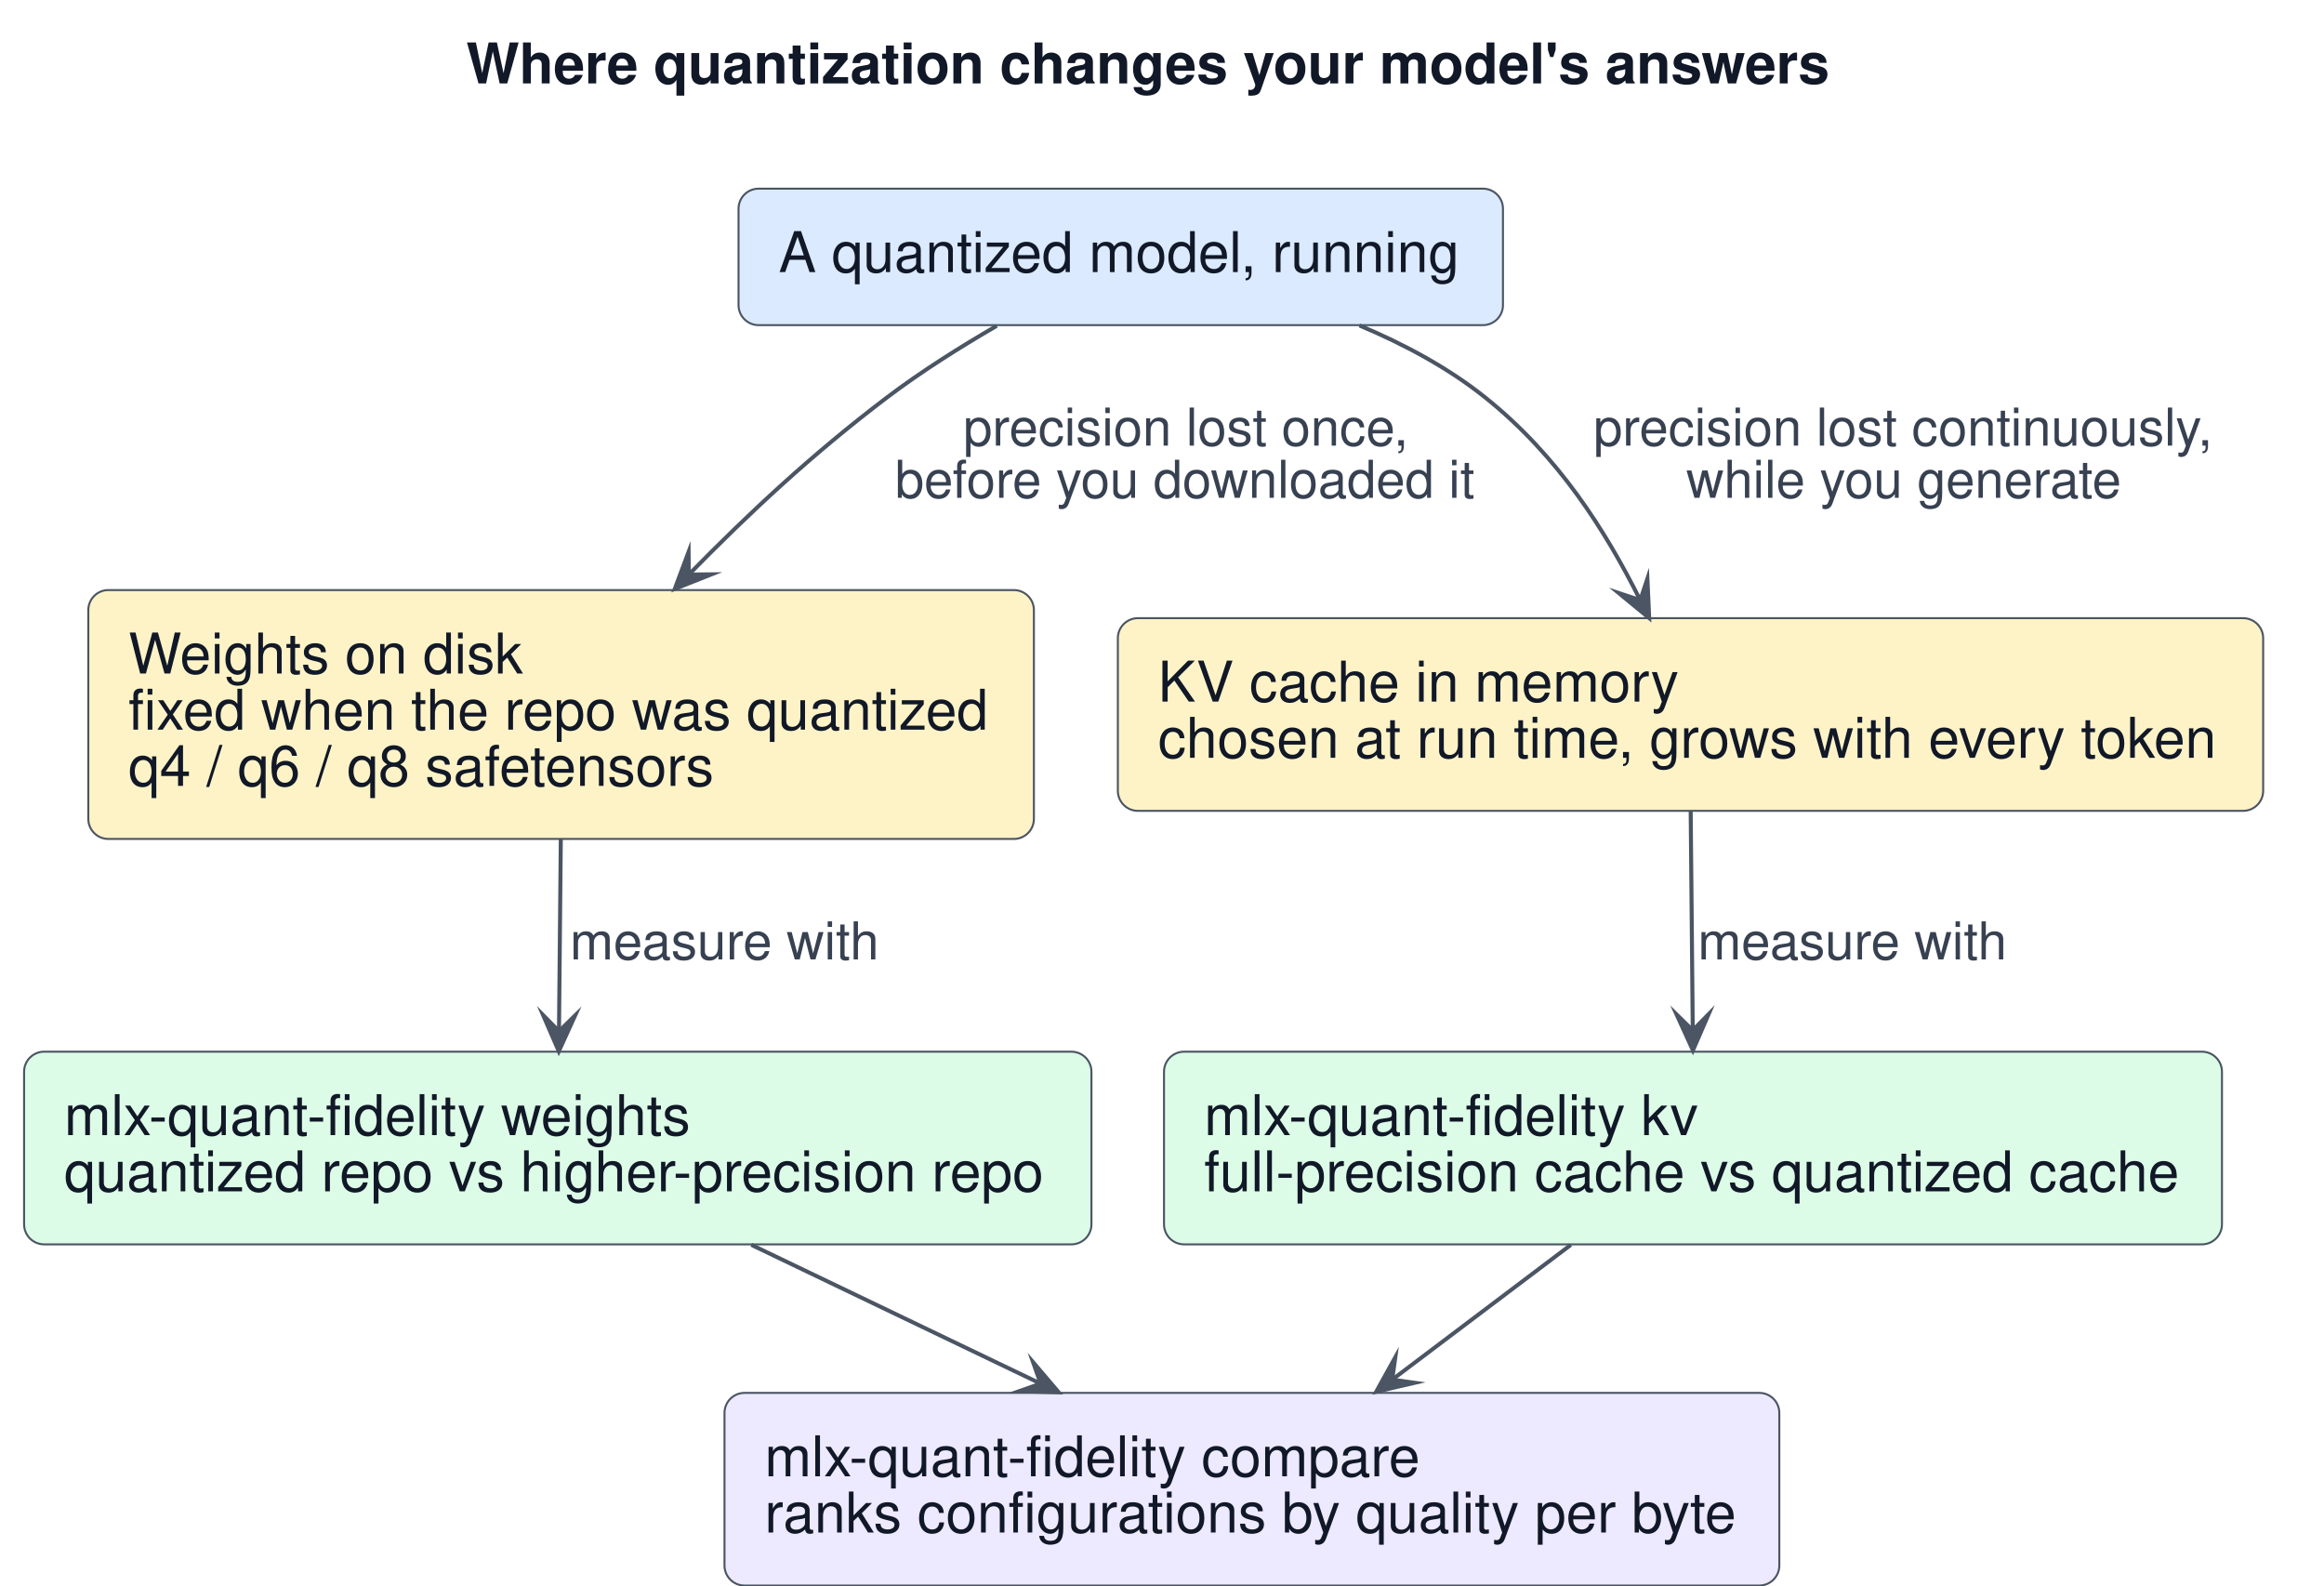
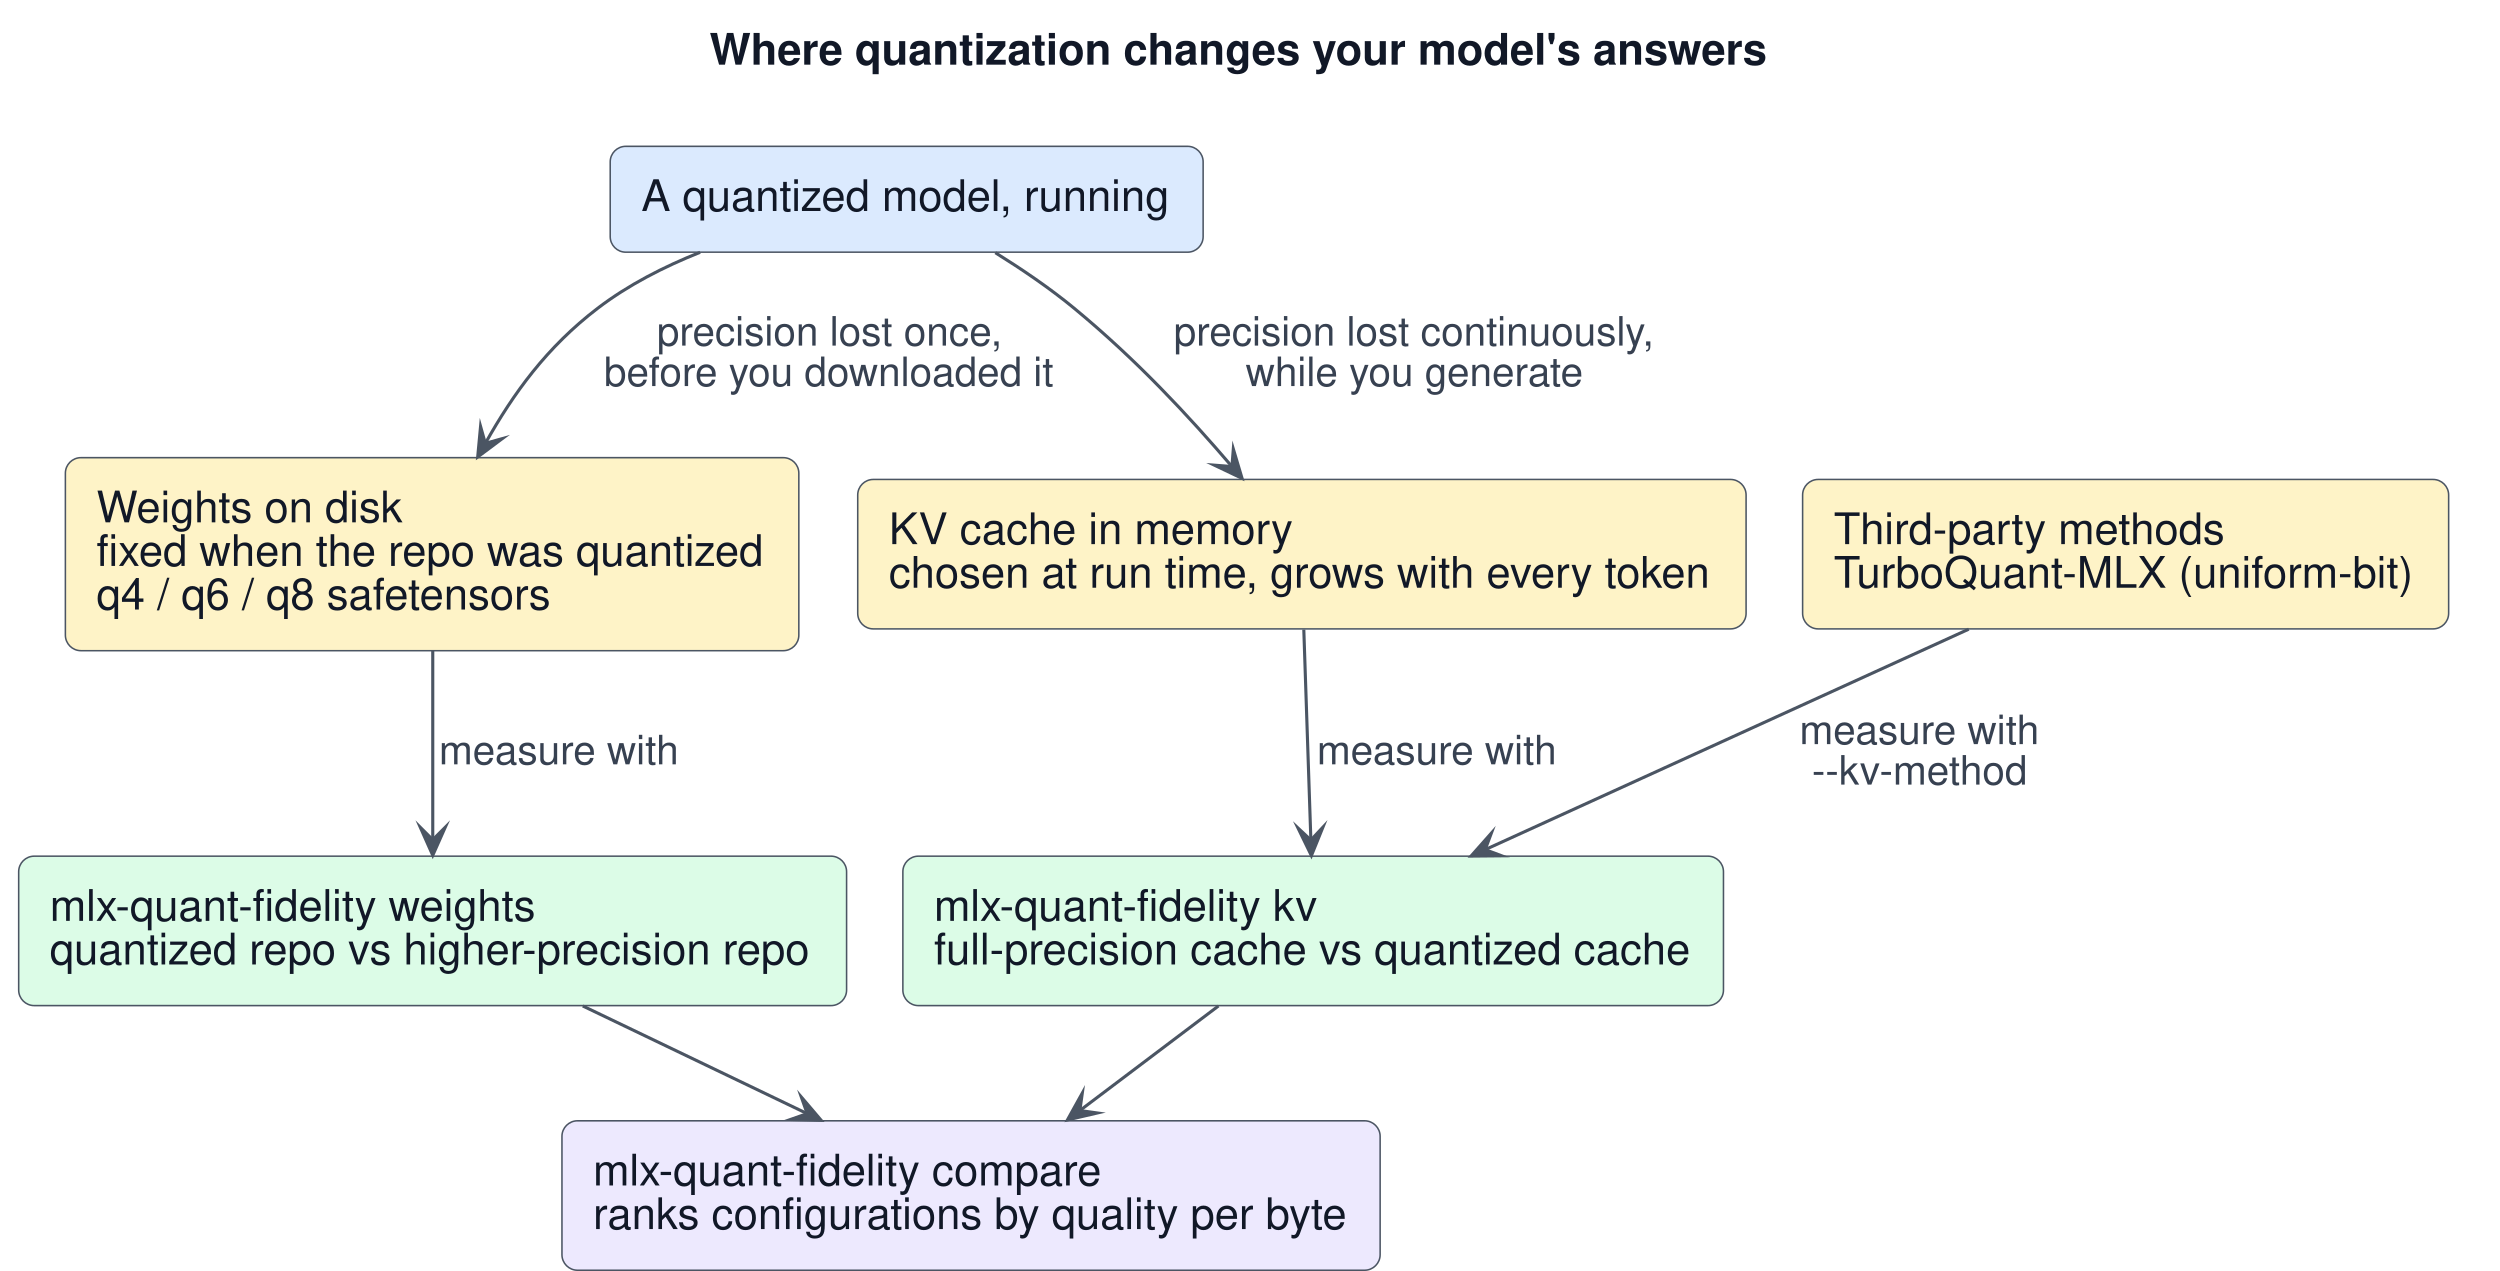
- <svg xmlns="http://www.w3.org/2000/svg" contentStyleType="text/css" data-diagram-type="DESCRIPTION" height="395px" preserveAspectRatio="none" style="width:579px;height:395px;background:#FFFFFF;" version="1.1" viewBox="0 0 579 395" width="579px" zoomAndPan="magnify">
+ <svg xmlns="http://www.w3.org/2000/svg" contentStyleType="text/css" data-diagram-type="DESCRIPTION" height="408px" preserveAspectRatio="none" style="width:803px;height:408px;background:#FFFFFF;" version="1.1" viewBox="0 0 803 408" width="803px" zoomAndPan="magnify">
  <defs />
  <g>
    <g class="title" data-source-line="1">
-       <text fill="#111827" font-family="Helvetica" font-size="14" font-weight="700" lengthAdjust="spacing" textLength="340.184" x="116.158" y="20.78">Where quantization changes your model's answers</text>
+       <text fill="#111827" font-family="Helvetica" font-size="14" font-weight="700" lengthAdjust="spacing" textLength="340.184" x="227.908" y="20.78">Where quantization changes your model's answers</text>
    </g>
    <g class="entity" data-qualified-name="model" data-source-line="18" id="ent0001">
-       <rect fill="#DBEAFE" height="34" rx="5" ry="5" style="stroke:#4B5563;stroke-width:0.5;" width="190.447" x="184" y="47" />
-       <text fill="#111827" font-family="Helvetica" font-size="14" lengthAdjust="spacing" textLength="170.447" x="194" y="67.78">A quantized model, running</text>
+       <rect fill="#DBEAFE" height="34" rx="5" ry="5" style="stroke:#4B5563;stroke-width:0.5;" width="190.447" x="196" y="47" />
+       <text fill="#111827" font-family="Helvetica" font-size="14" lengthAdjust="spacing" textLength="170.447" x="206" y="67.78">A quantized model, running</text>
    </g>
    <g class="entity" data-qualified-name="weights" data-source-line="20" id="ent0002">
-       <rect fill="#FEF3C7" height="62" rx="5" ry="5" style="stroke:#4B5563;stroke-width:0.5;" width="235.585" x="22" y="147" />
-       <text fill="#111827" font-family="Helvetica" font-size="14" lengthAdjust="spacing" textLength="98.82" x="32" y="167.78">Weights on disk</text>
-       <text fill="#111827" font-family="Helvetica" font-size="14" lengthAdjust="spacing" textLength="215.585" x="32" y="181.78">fixed when the repo was quantized</text>
-       <text fill="#111827" font-family="Helvetica" font-size="14" lengthAdjust="spacing" textLength="146.316" x="32" y="195.78">q4 / q6 / q8 safetensors</text>
+       <rect fill="#FEF3C7" height="62" rx="5" ry="5" style="stroke:#4B5563;stroke-width:0.5;" width="235.585" x="21" y="147" />
+       <text fill="#111827" font-family="Helvetica" font-size="14" lengthAdjust="spacing" textLength="98.82" x="31" y="167.78">Weights on disk</text>
+       <text fill="#111827" font-family="Helvetica" font-size="14" lengthAdjust="spacing" textLength="215.585" x="31" y="181.78">fixed when the repo was quantized</text>
+       <text fill="#111827" font-family="Helvetica" font-size="14" lengthAdjust="spacing" textLength="146.316" x="31" y="195.78">q4 / q6 / q8 safetensors</text>
    </g>
    <g class="entity" data-qualified-name="kv" data-source-line="21" id="ent0003">
-       <rect fill="#FEF3C7" height="48" rx="5" ry="5" style="stroke:#4B5563;stroke-width:0.5;" width="285.344" x="278.5" y="154" />
-       <text fill="#111827" font-family="Helvetica" font-size="14" lengthAdjust="spacing" textLength="129.158" x="288.5" y="174.78">KV cache in memory</text>
-       <text fill="#111827" font-family="Helvetica" font-size="14" lengthAdjust="spacing" textLength="265.344" x="288.5" y="188.78">chosen at run time, grows with every token</text>
+       <rect fill="#FEF3C7" height="48" rx="5" ry="5" style="stroke:#4B5563;stroke-width:0.5;" width="285.344" x="275.5" y="154" />
+       <text fill="#111827" font-family="Helvetica" font-size="14" lengthAdjust="spacing" textLength="129.158" x="285.5" y="174.78">KV cache in memory</text>
+       <text fill="#111827" font-family="Helvetica" font-size="14" lengthAdjust="spacing" textLength="265.344" x="285.5" y="188.78">chosen at run time, grows with every token</text>
    </g>
-     <g class="entity" data-qualified-name="cmdw" data-source-line="23" id="ent0004">
-       <rect fill="#DCFCE7" height="48" rx="5" ry="5" style="stroke:#4B5563;stroke-width:0.5;" width="265.923" x="6" y="262" />
-       <text fill="#111827" font-family="Helvetica" font-size="14" lengthAdjust="spacing" textLength="157.172" x="16" y="282.78">mlx-quant-fidelity weights</text>
-       <text fill="#111827" font-family="Helvetica" font-size="14" lengthAdjust="spacing" textLength="245.923" x="16" y="296.78">quantized repo vs higher-precision repo</text>
+     <g class="entity" data-qualified-name="tpm" data-source-line="22" id="ent0004">
+       <rect fill="#FEF3C7" height="48" rx="5" ry="5" style="stroke:#4B5563;stroke-width:0.5;" width="207.503" x="579" y="154" />
+       <text fill="#111827" font-family="Helvetica" font-size="14" lengthAdjust="spacing" textLength="125.269" x="589" y="174.78">Third-party methods</text>
+       <text fill="#111827" font-family="Helvetica" font-size="14" lengthAdjust="spacing" textLength="187.503" x="589" y="188.78">TurboQuant-MLX (uniform-bit)</text>
    </g>
-     <g class="entity" data-qualified-name="cmdk" data-source-line="24" id="ent0005">
-       <rect fill="#DCFCE7" height="48" rx="5" ry="5" style="stroke:#4B5563;stroke-width:0.5;" width="263.578" x="290" y="262" />
-       <text fill="#111827" font-family="Helvetica" font-size="14" lengthAdjust="spacing" textLength="123.703" x="300" y="282.78">mlx-quant-fidelity kv</text>
-       <text fill="#111827" font-family="Helvetica" font-size="14" lengthAdjust="spacing" textLength="243.578" x="300" y="296.78">full-precision cache vs quantized cache</text>
+     <g class="entity" data-qualified-name="cmdw" data-source-line="24" id="ent0005">
+       <rect fill="#DCFCE7" height="48" rx="5" ry="5" style="stroke:#4B5563;stroke-width:0.5;" width="265.923" x="6" y="275" />
+       <text fill="#111827" font-family="Helvetica" font-size="14" lengthAdjust="spacing" textLength="157.172" x="16" y="295.78">mlx-quant-fidelity weights</text>
+       <text fill="#111827" font-family="Helvetica" font-size="14" lengthAdjust="spacing" textLength="245.923" x="16" y="309.78">quantized repo vs higher-precision repo</text>
    </g>
-     <g class="entity" data-qualified-name="cmdc" data-source-line="25" id="ent0006">
-       <rect fill="#EDE9FE" height="48" rx="5" ry="5" style="stroke:#4B5563;stroke-width:0.5;" width="262.799" x="180.5" y="347" />
-       <text fill="#111827" font-family="Helvetica" font-size="14" lengthAdjust="spacing" textLength="164.172" x="190.5" y="367.78">mlx-quant-fidelity compare</text>
-       <text fill="#111827" font-family="Helvetica" font-size="14" lengthAdjust="spacing" textLength="242.799" x="190.5" y="381.78">ranks configurations by quality per byte</text>
+     <g class="entity" data-qualified-name="cmdk" data-source-line="25" id="ent0006">
+       <rect fill="#DCFCE7" height="48" rx="5" ry="5" style="stroke:#4B5563;stroke-width:0.5;" width="263.578" x="290" y="275" />
+       <text fill="#111827" font-family="Helvetica" font-size="14" lengthAdjust="spacing" textLength="123.703" x="300" y="295.78">mlx-quant-fidelity kv</text>
+       <text fill="#111827" font-family="Helvetica" font-size="14" lengthAdjust="spacing" textLength="243.578" x="300" y="309.78">full-precision cache vs quantized cache</text>
    </g>
-     <g class="link" data-entity-1="ent0001" data-entity-2="ent0002" data-link-type="dependency" id="lnk7">
-       <polygon fill="#4B5563" points="168.111,146.705,177.268,143.079,171.611,143.135,171.555,137.478,168.111,146.705" style="stroke:#4B5563;stroke-width:1;stroke-linejoin:miter;stroke-miterlimit:10;" />
-       <path d="M248.327,81.172 C239.242,86.435 229.466,92.586 221,99 C202.171,113.265 186.546,127.901 171.611,143.135" fill="none" style="stroke:#4B5563;stroke-width:1;" />
-       <text fill="#374151" font-family="Helvetica" font-size="13" lengthAdjust="spacing" textLength="111.281" x="239.996" y="111.01">precision lost once,</text>
-       <text fill="#374151" font-family="Helvetica" font-size="13" lengthAdjust="spacing" textLength="145.273" x="223" y="124.01">before you downloaded it</text>
+     <g class="entity" data-qualified-name="cmdc" data-source-line="26" id="ent0007">
+       <rect fill="#EDE9FE" height="48" rx="5" ry="5" style="stroke:#4B5563;stroke-width:0.5;" width="262.799" x="180.5" y="360" />
+       <text fill="#111827" font-family="Helvetica" font-size="14" lengthAdjust="spacing" textLength="164.172" x="190.5" y="380.78">mlx-quant-fidelity compare</text>
+       <text fill="#111827" font-family="Helvetica" font-size="14" lengthAdjust="spacing" textLength="242.799" x="190.5" y="394.78">ranks configurations by quality per byte</text>
    </g>
-     <g class="link" data-entity-1="ent0001" data-entity-2="ent0003" data-link-type="dependency" id="lnk8">
-       <polygon fill="#4B5563" points="410.883,153.989,410.434,144.15,408.646,149.517,403.279,147.73,410.883,153.989" style="stroke:#4B5563;stroke-width:1;stroke-linejoin:miter;stroke-miterlimit:10;" />
-       <path d="M338.709,81.086 C349.799,85.742 360.781,91.626 370,99 C388.321,113.654 400.012,132.26 408.646,149.517" fill="none" style="stroke:#4B5563;stroke-width:1;" />
-       <text fill="#374151" font-family="Helvetica" font-size="13" lengthAdjust="spacing" textLength="155.359" x="397" y="111.01">precision lost continuously,</text>
-       <text fill="#374151" font-family="Helvetica" font-size="13" lengthAdjust="spacing" textLength="109.129" x="420.115" y="124.01">while you generate</text>
+     <g class="link" data-entity-1="ent0001" data-entity-2="ent0002" data-link-type="dependency" id="lnk8">
+       <polygon fill="#4B5563" points="153.44,146.774,161.333,140.885,155.887,142.415,154.358,136.969,153.44,146.774" style="stroke:#4B5563;stroke-width:1;stroke-linejoin:miter;stroke-miterlimit:10;" />
+       <path d="M224.873,81.042 C213.238,85.669 201.748,91.553 192,99 C175.608,111.523 164.96,126.255 155.887,142.415" fill="none" style="stroke:#4B5563;stroke-width:1;" />
+       <text fill="#374151" font-family="Helvetica" font-size="13" lengthAdjust="spacing" textLength="111.281" x="210.996" y="111.01">precision lost once,</text>
+       <text fill="#374151" font-family="Helvetica" font-size="13" lengthAdjust="spacing" textLength="145.273" x="194" y="124.01">before you downloaded it</text>
    </g>
-     <g class="link" data-entity-1="ent0002" data-entity-2="ent0004" data-link-type="dependency" id="lnk9">
-       <polygon fill="#4B5563" points="139.218,261.914,143.303,252.952,139.265,256.914,135.303,252.876,139.218,261.914" style="stroke:#4B5563;stroke-width:1;stroke-linejoin:miter;stroke-miterlimit:10;" />
-       <path d="M139.716,209.092 C139.558,225.863 139.411,241.423 139.265,256.914" fill="none" style="stroke:#4B5563;stroke-width:1;" />
-       <text fill="#374151" font-family="Helvetica" font-size="13" lengthAdjust="spacing" textLength="77.308" x="142" y="239.01">measure with</text>
+     <g class="link" data-entity-1="ent0001" data-entity-2="ent0003" data-link-type="dependency" id="lnk9">
+       <polygon fill="#4B5563" points="398.951,153.652,396.142,144.212,395.702,149.852,390.062,149.411,398.951,153.652" style="stroke:#4B5563;stroke-width:1;stroke-linejoin:miter;stroke-miterlimit:10;" />
+       <path d="M319.693,81.166 C328.156,86.43 337.226,92.581 345,99 C365.023,115.532 381.728,133.51 395.702,149.852" fill="none" style="stroke:#4B5563;stroke-width:1;" />
+       <text fill="#374151" font-family="Helvetica" font-size="13" lengthAdjust="spacing" textLength="155.359" x="377" y="111.01">precision lost continuously,</text>
+       <text fill="#374151" font-family="Helvetica" font-size="13" lengthAdjust="spacing" textLength="109.129" x="400.115" y="124.01">while you generate</text>
    </g>
-     <g class="link" data-entity-1="ent0003" data-entity-2="ent0005" data-link-type="dependency" id="lnk10">
-       <polygon fill="#4B5563" points="421.78,261.678,425.695,252.641,421.733,256.679,417.695,252.717,421.78,261.678" style="stroke:#4B5563;stroke-width:1;stroke-linejoin:miter;stroke-miterlimit:10;" />
-       <path d="M421.217,202 C421.384,219.658 421.565,238.941 421.733,256.679" fill="none" style="stroke:#4B5563;stroke-width:1;" />
-       <text fill="#374151" font-family="Helvetica" font-size="13" lengthAdjust="spacing" textLength="77.308" x="423" y="239.01">measure with</text>
+     <g class="link" data-entity-1="ent0002" data-entity-2="ent0005" data-link-type="dependency" id="lnk10">
+       <polygon fill="#4B5563" points="139,274.738,143,265.738,139,269.738,135,265.738,139,274.738" style="stroke:#4B5563;stroke-width:1;stroke-linejoin:miter;stroke-miterlimit:10;" />
+       <path d="M139,209.029 C139,229.409 139,250.962 139,269.738" fill="none" style="stroke:#4B5563;stroke-width:1;" />
+       <text fill="#374151" font-family="Helvetica" font-size="13" lengthAdjust="spacing" textLength="77.308" x="141" y="245.51">measure with</text>
    </g>
-     <g class="link" data-entity-1="ent0004" data-entity-2="ent0006" data-link-type="dependency" id="lnk11">
-       <polygon fill="#4B5563" points="263.769,346.86,257.384,339.361,259.26,344.697,253.924,346.573,263.769,346.86" style="stroke:#4B5563;stroke-width:1;stroke-linejoin:miter;stroke-miterlimit:10;" />
-       <path d="M187.19,310.12 C211.085,321.584 235.36,333.231 259.26,344.697" fill="none" style="stroke:#4B5563;stroke-width:1;" />
+     <g class="link" data-entity-1="ent0003" data-entity-2="ent0006" data-link-type="dependency" id="lnk11">
+       <polygon fill="#4B5563" points="421.221,274.832,424.917,265.702,421.053,269.834,416.921,265.971,421.221,274.832" style="stroke:#4B5563;stroke-width:1;stroke-linejoin:miter;stroke-miterlimit:10;" />
+       <path d="M418.781,202.227 C419.486,223.195 420.349,248.885 421.053,269.834" fill="none" style="stroke:#4B5563;stroke-width:1;" />
+       <text fill="#374151" font-family="Helvetica" font-size="13" lengthAdjust="spacing" textLength="77.308" x="423" y="245.51">measure with</text>
    </g>
-     <g class="link" data-entity-1="ent0005" data-entity-2="ent0006" data-link-type="dependency" id="lnk12">
-       <polygon fill="#4B5563" points="342.858,346.716,352.452,344.488,346.85,343.704,347.633,338.102,342.858,346.716" style="stroke:#4B5563;stroke-width:1;stroke-linejoin:miter;stroke-miterlimit:10;" />
-       <path d="M391.359,310.12 C376.229,321.536 362.009,332.266 346.85,343.704" fill="none" style="stroke:#4B5563;stroke-width:1;" />
+     <g class="link" data-entity-1="ent0004" data-entity-2="ent0006" data-link-type="dependency" id="lnk12">
+       <polygon fill="#4B5563" points="472.492,274.979,482.34,274.885,477.041,272.904,479.022,267.606,472.492,274.979" style="stroke:#4B5563;stroke-width:1;stroke-linejoin:miter;stroke-miterlimit:10;" />
+       <path d="M632.367,202.085 C586.264,223.106 523.101,251.904 477.041,272.904" fill="none" style="stroke:#4B5563;stroke-width:1;" />
+       <text fill="#374151" font-family="Helvetica" font-size="13" lengthAdjust="spacing" textLength="77.308" x="578" y="239.01">measure with</text>
+       <text fill="#374151" font-family="Helvetica" font-size="13" lengthAdjust="spacing" textLength="69.348" x="581.98" y="252.01">--kv-method</text>
+     </g>
+     <g class="link" data-entity-1="ent0005" data-entity-2="ent0007" data-link-type="dependency" id="lnk13">
+       <polygon fill="#4B5563" points="263.769,359.86,257.384,352.361,259.26,357.697,253.924,359.573,263.769,359.86" style="stroke:#4B5563;stroke-width:1;stroke-linejoin:miter;stroke-miterlimit:10;" />
+       <path d="M187.19,323.12 C211.085,334.584 235.36,346.231 259.26,357.697" fill="none" style="stroke:#4B5563;stroke-width:1;" />
+     </g>
+     <g class="link" data-entity-1="ent0006" data-entity-2="ent0007" data-link-type="dependency" id="lnk14">
+       <polygon fill="#4B5563" points="342.858,359.716,352.452,357.488,346.85,356.704,347.633,351.102,342.858,359.716" style="stroke:#4B5563;stroke-width:1;stroke-linejoin:miter;stroke-miterlimit:10;" />
+       <path d="M391.359,323.12 C376.229,334.536 362.009,345.266 346.85,356.704" fill="none" style="stroke:#4B5563;stroke-width:1;" />
    </g>
  </g>
</svg>
